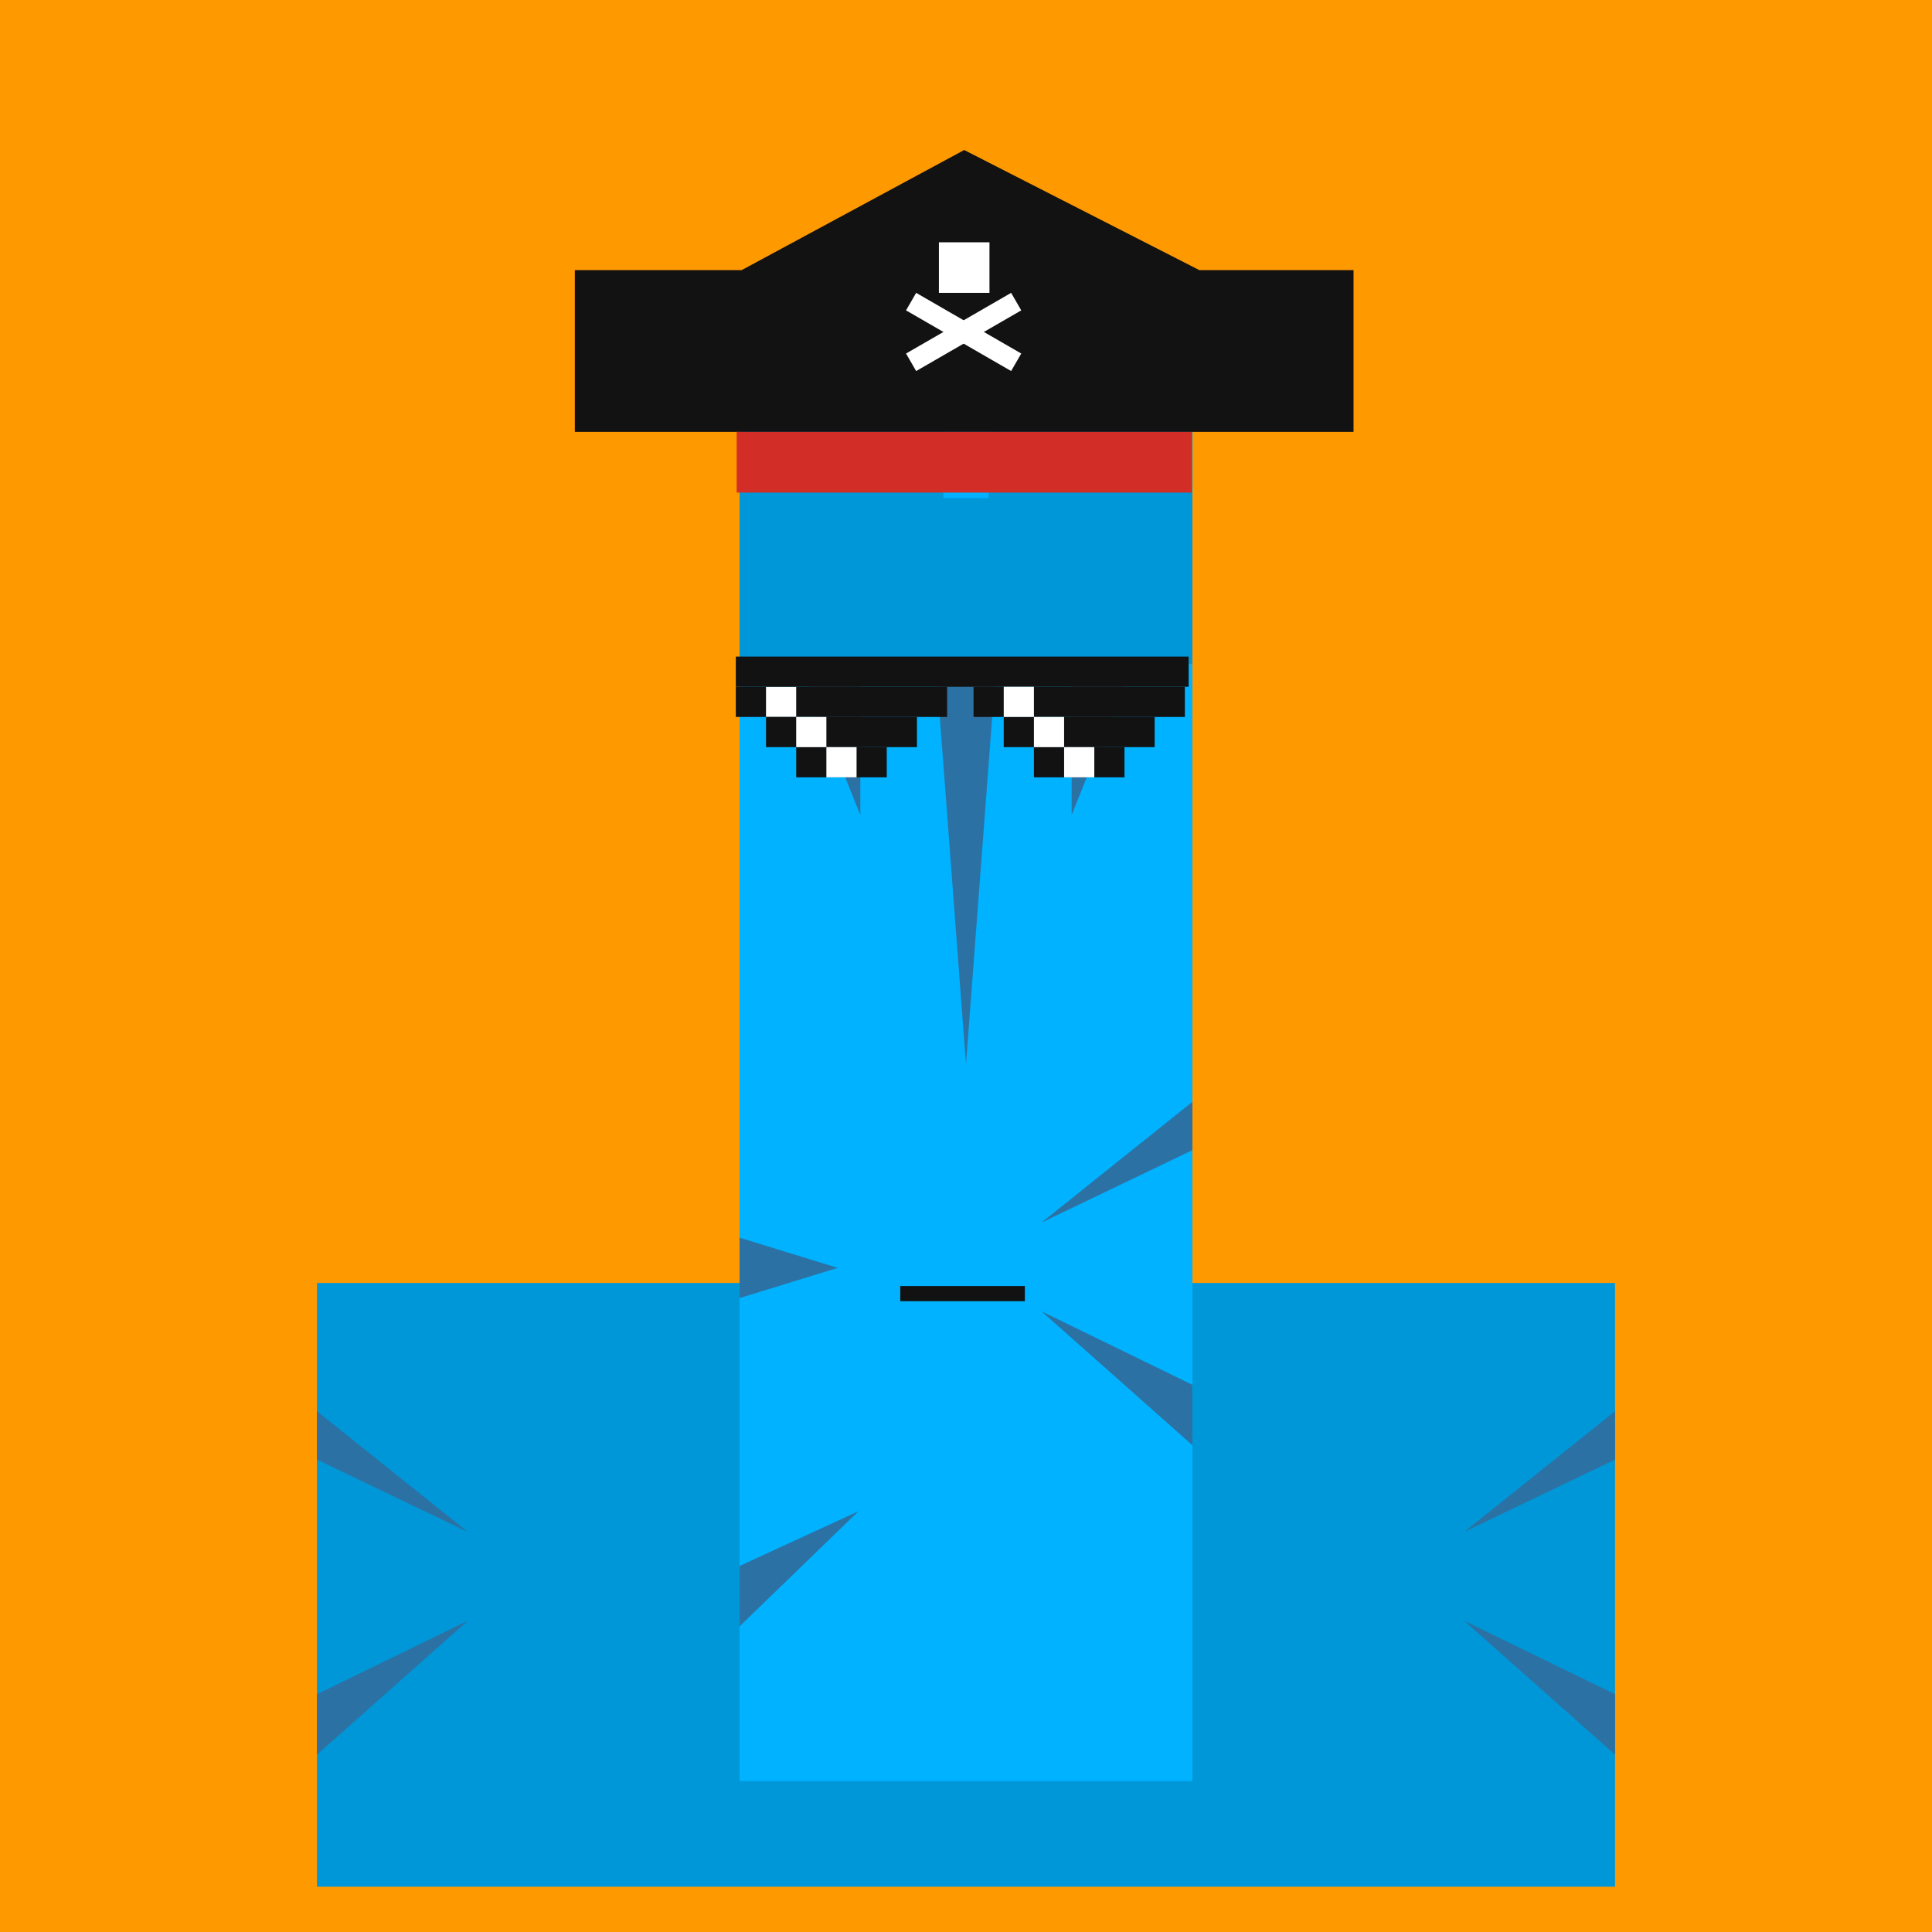
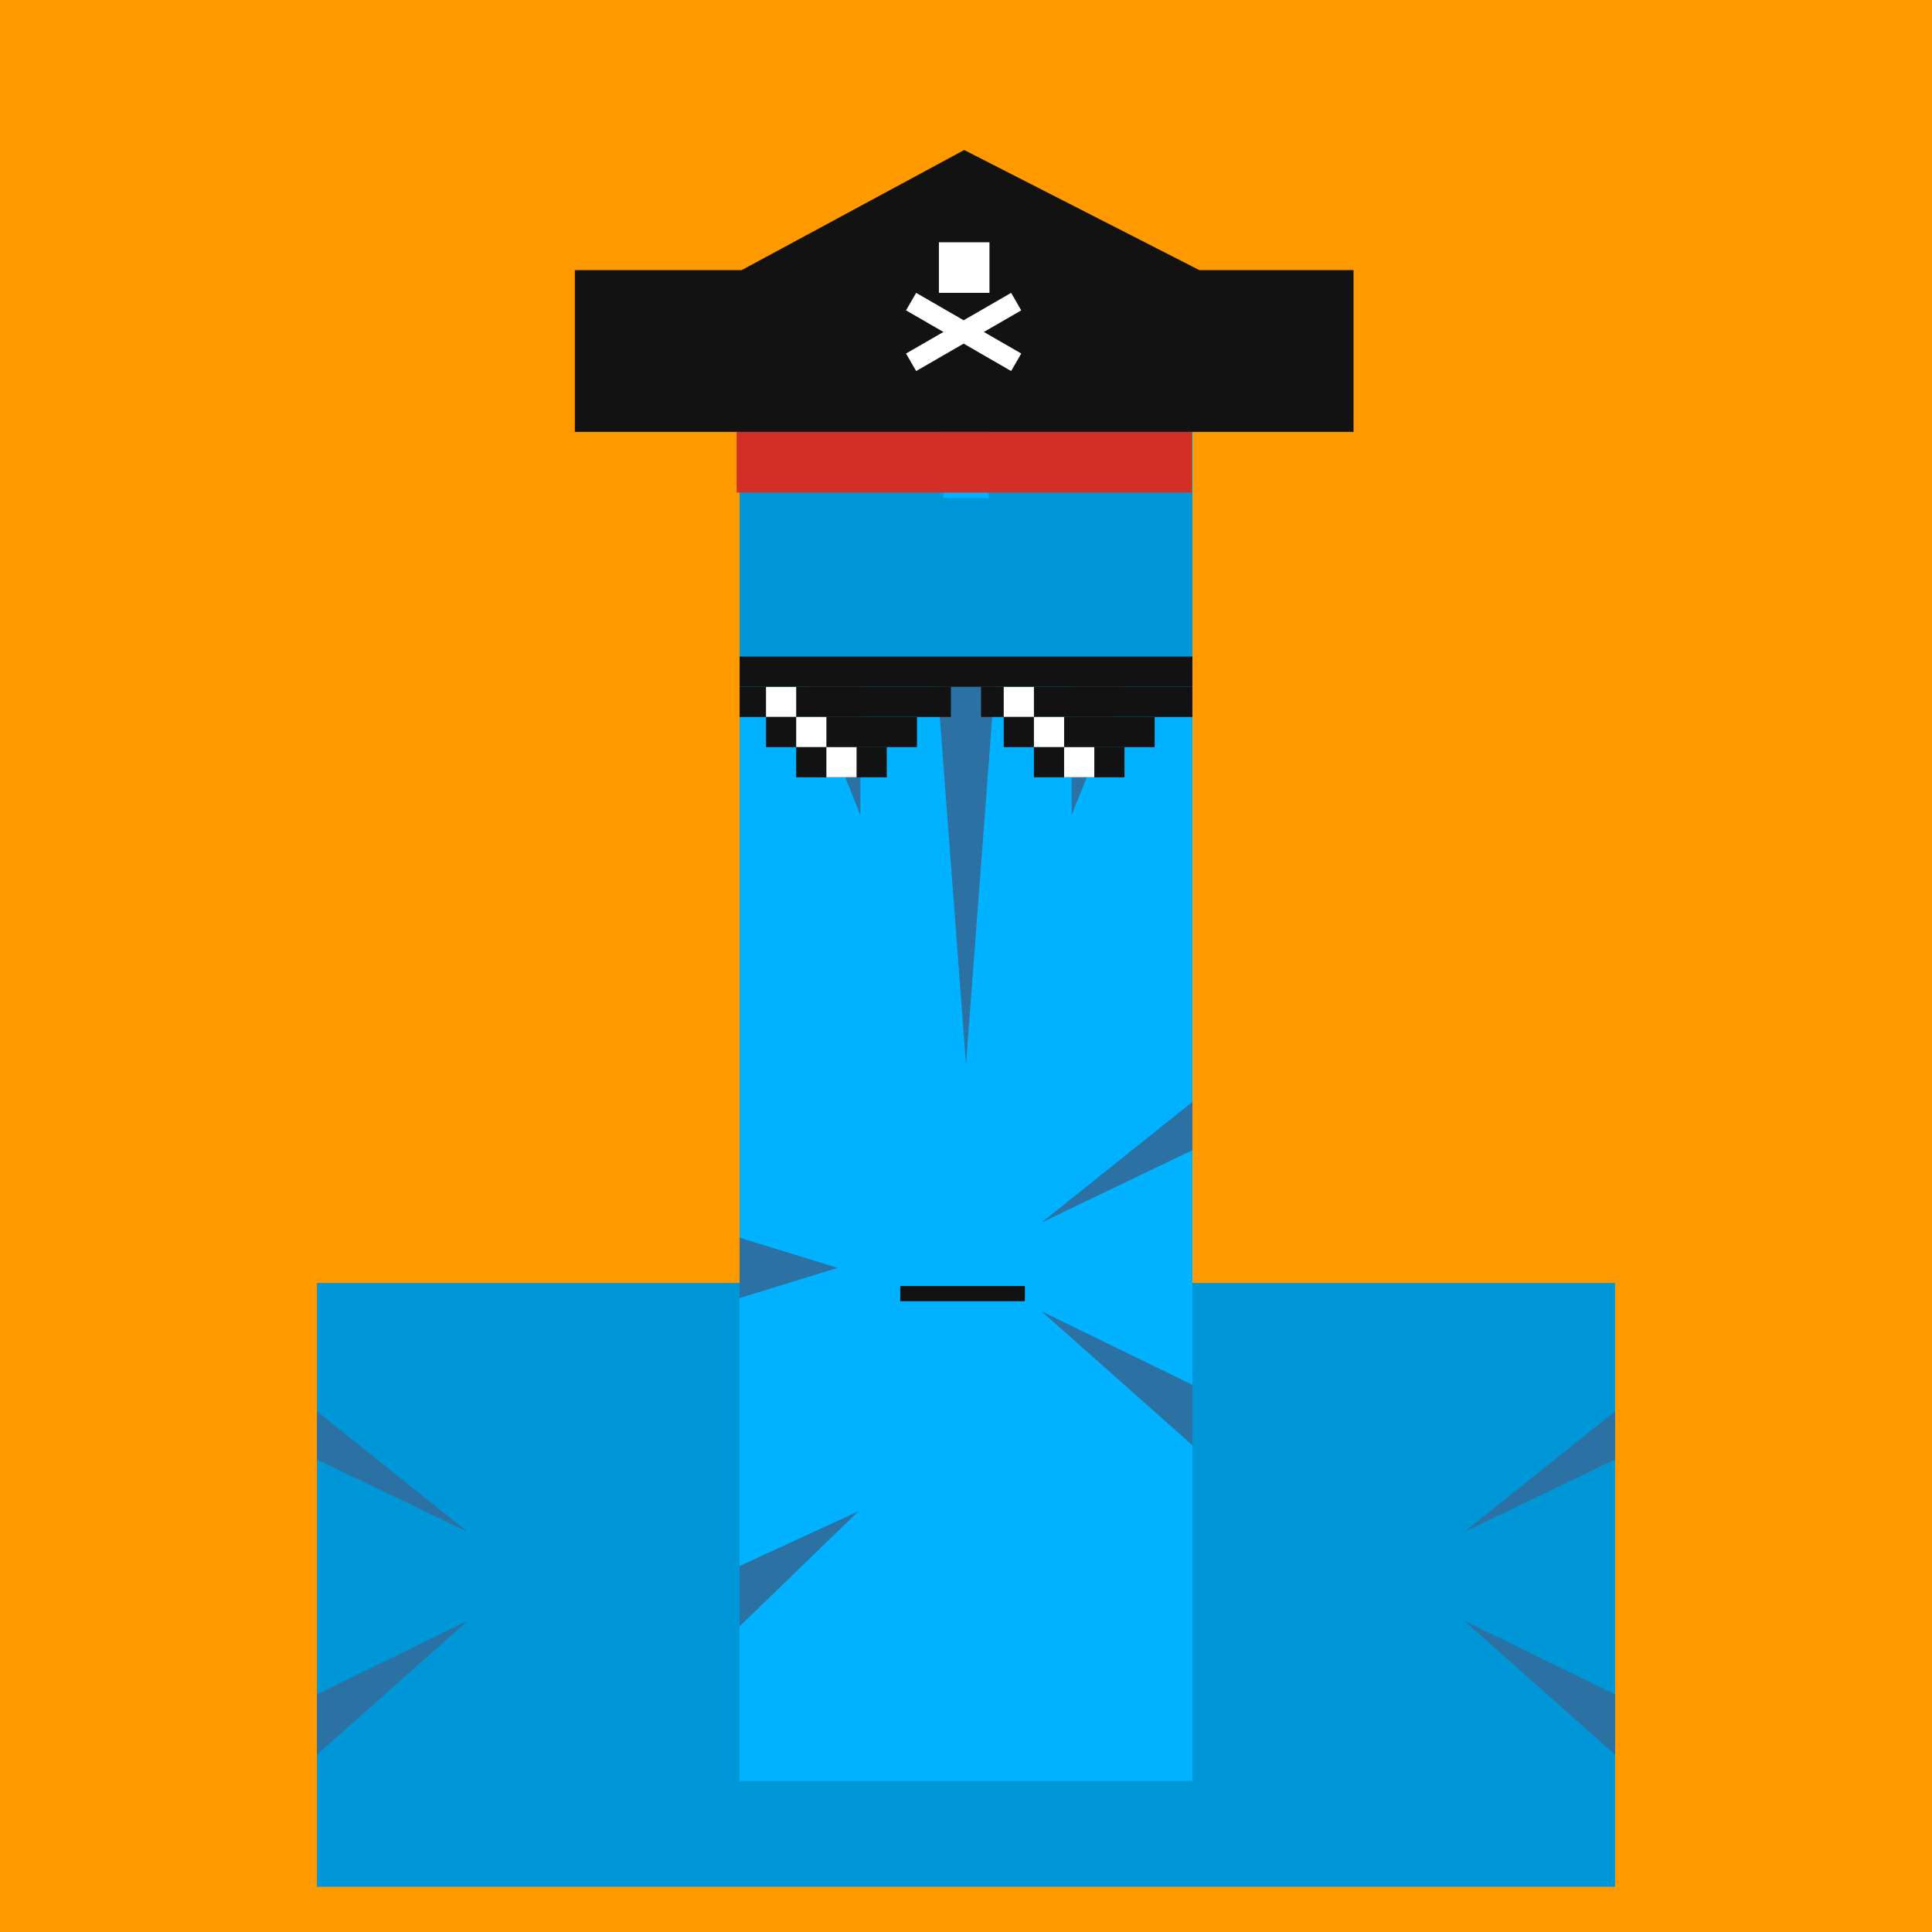
<svg xmlns="http://www.w3.org/2000/svg" viewBox="0 0 512 512">
  <g id="layer1" transform="translate(0, 0)">
    <svg width="512" height="512" viewBox="0 0 512 512" fill="none">
      <g clip-path="url(#clip0_75_1405)">
        <path d="M512 0H0V512H512V0Z" fill="#FF9900" />
        <path d="M428 340H84V500H428V340Z" fill="#0097D8" />
        <path d="M388 429.5L428 465V449L388 429.5Z" fill="#2C71A3" />
        <path d="M124 406L84 374V386.8L124 406Z" fill="#2C71A3" />
        <path d="M388 406L428 374V386.8L388 406Z" fill="#2C71A3" />
        <path d="M124 429.5L84 465V449L124 429.5Z" fill="#2C71A3" />
        <g>
          <animateTransform attributeName="transform" type="translate" dur="0.4s" repeatCount="indefinite" keyTimes="0;0.5;1" values="0 0;0 28;0 0" />
          <path d="M316 176H196V472H316V176Z" fill="#00B2FF" />
          <path d="M276 347.5L316 383V367L276 347.5Z" fill="#2C71A3" />
          <path d="M227.5 400.5L196 431V415L227.5 400.5Z" fill="#2C71A3" />
          <path d="M276 324L316 292V304.8L276 324Z" fill="#2C71A3" />
          <path d="M228 176H212L228 216V176Z" fill="#2C71A3" />
          <path d="M264 176H248L256 282L264 176Z" fill="#2C71A3" />
          <path d="M222 336L196 344V328L222 336Z" fill="#2C71A3" />
          <path d="M300 176H284V216L300 176Z" fill="#2C71A3" />
          <path d="M316 176H196V96H316V176Z" fill="#0097D8" />
          <path d="M262 96H250V132H262V96Z" fill="#00B2FF">
            <animate attributeName="fill" values="#00B2FF; #00B2FF; #fff; #00B2FF;#fff; #00B2FF;#fff; #00B2FF;#fff; #00B2FF;#fff; #00B2FF;#fff; #00B2FF;#00B2FF" keyTimes="0; 0.74; 0.76; 0.78;0.8;0.82;0.84;0.86;0.88;0.9;0.92;0.94;0.96;0.98;1" dur="5s" repeatCount="indefinite" />
          </path>
        </g>
      </g>
      <defs>
        <clipPath id="clip0_75_1405">
          <rect width="512" height="512" fill="white" />
        </clipPath>
      </defs>
    </svg>
  </g>
  <g id="layer2" transform="translate(84, 22)">
    <svg width="344" height="344" viewBox="0 0 344 344" fill="none">
      <g>
        <animateTransform attributeName="transform" type="translate" dur="0.4s" repeatCount="indefinite" keyTimes="0;0.5;1" values="0 0;0 28;0 0" />
        <path d="M68.34 92.46H274.7V49.58H233.83L171.52 17.755L112.56 49.58H68.34V92.46Z" fill="#121212" />
        <rect width="120.6" height="16.08" transform="matrix(1 0 0 -1 111.22 108.54)" fill="#D22D27" />
        <rect x="164.82" y="42.21" width="13.4" height="13.4" fill="white" />
        <rect x="156.11" y="71.69" width="32.16" height="5.36" transform="rotate(-30 156.11 71.6899)" fill="white" />
        <rect x="158.79" y="55.61" width="32.16" height="5.36" transform="rotate(30 158.79 55.6099)" fill="white" />
      </g>
    </svg>
  </g>
  <g id="layer3" transform="translate(84, 55)">
    <svg width="344" height="344" viewBox="0 0 344 344" fill="none">
      <g>
        <animateTransform attributeName="transform" type="translate" dur="0.4s" repeatCount="indefinite" keyTimes="0;0.5;1" values="0 0;0 28;0 0" />
-         <rect x="111" y="127" width="56" height="8" fill="#121212" />
-         <rect x="119" y="127" width="8" height="8" fill="white" />
-         <rect x="174" y="127" width="56" height="8" fill="#121212" />
+         <rect x="176" y="127" width="56" height="8" fill="#121212" />
        <rect x="182" y="135" width="40" height="8" fill="#121212" />
        <rect x="190" y="143" width="24" height="8" fill="#121212" />
+         <rect x="112" y="119" width="120" height="8" fill="#121212" />
+         <rect x="112" y="127" width="56" height="8" fill="#121212" />
        <rect x="119" y="135" width="40" height="8" fill="#121212" />
        <rect x="127" y="143" width="24" height="8" fill="#121212" />
-         <rect x="111" y="119" width="120" height="8" fill="#121212" />
-         <rect x="127" y="135" width="8" height="8" fill="white" />
-         <rect x="135" y="143" width="8" height="8" fill="white" />
-         <rect x="182" y="127" width="8" height="8" fill="white" />
-         <rect x="190" y="135" width="8" height="8" fill="white" />
-         <rect x="198" y="143" width="8" height="8" fill="white" />
+         <mask id="mask0_127_564" style="mask-type:alpha" maskUnits="userSpaceOnUse" x="111" y="127" width="56" height="24">
+           <rect x="111" y="127" width="56" height="8" fill="#121212" />
+           <rect x="119" y="135" width="40" height="8" fill="#121212" />
+           <rect x="127" y="143" width="24" height="8" fill="#121212" />
+         </mask>
+         <g mask="url(#mask0_127_564)">
+           <g>
+             <animateTransform attributeName="transform" type="translate" dur="4s" repeatCount="indefinite" keyTimes="0;0.8;1" values="-16 0;-16 0;48 0" />
+             <rect x="119" y="127" width="8" height="8" fill="white" />
+             <rect x="127" y="135" width="8" height="8" fill="white" />
+             <rect x="135" y="143" width="8" height="8" fill="white" />
+           </g>
+         </g>
+         <mask id="mask1_127_564" style="mask-type:alpha" maskUnits="userSpaceOnUse" x="174" y="127" width="56" height="24">
+           <rect x="174" y="127" width="56" height="8" fill="#121212" />
+           <rect x="182" y="135" width="40" height="8" fill="#121212" />
+           <rect x="190" y="143" width="24" height="8" fill="#121212" />
+         </mask>
+         <g mask="url(#mask1_127_564)">
+           <g>
+             <animateTransform attributeName="transform" type="translate" dur="4s" repeatCount="indefinite" keyTimes="0;0.8;1" values="-16 0;-16 0;48 0" />
+             <rect x="182" y="127" width="8" height="8" fill="white" />
+             <rect x="190" y="135" width="8" height="8" fill="white" />
+             <rect x="198" y="143" width="8" height="8" fill="white" />
+           </g>
+         </g>
      </g>
    </svg>
  </g>
  <g id="layer4" transform="translate(84, 140)">
    <svg width="344" height="344" viewBox="0 0 344 344" fill="none">
      <g>
        <animateTransform attributeName="transform" type="translate" dur="0.4s" repeatCount="indefinite" keyTimes="0;0.5;1" values="0 0;0 28;0 0" />
        <path d="M154.577 202.82H187.6" stroke="#121212" stroke-width="4.02" />
      </g>
    </svg>
  </g>
</svg>
